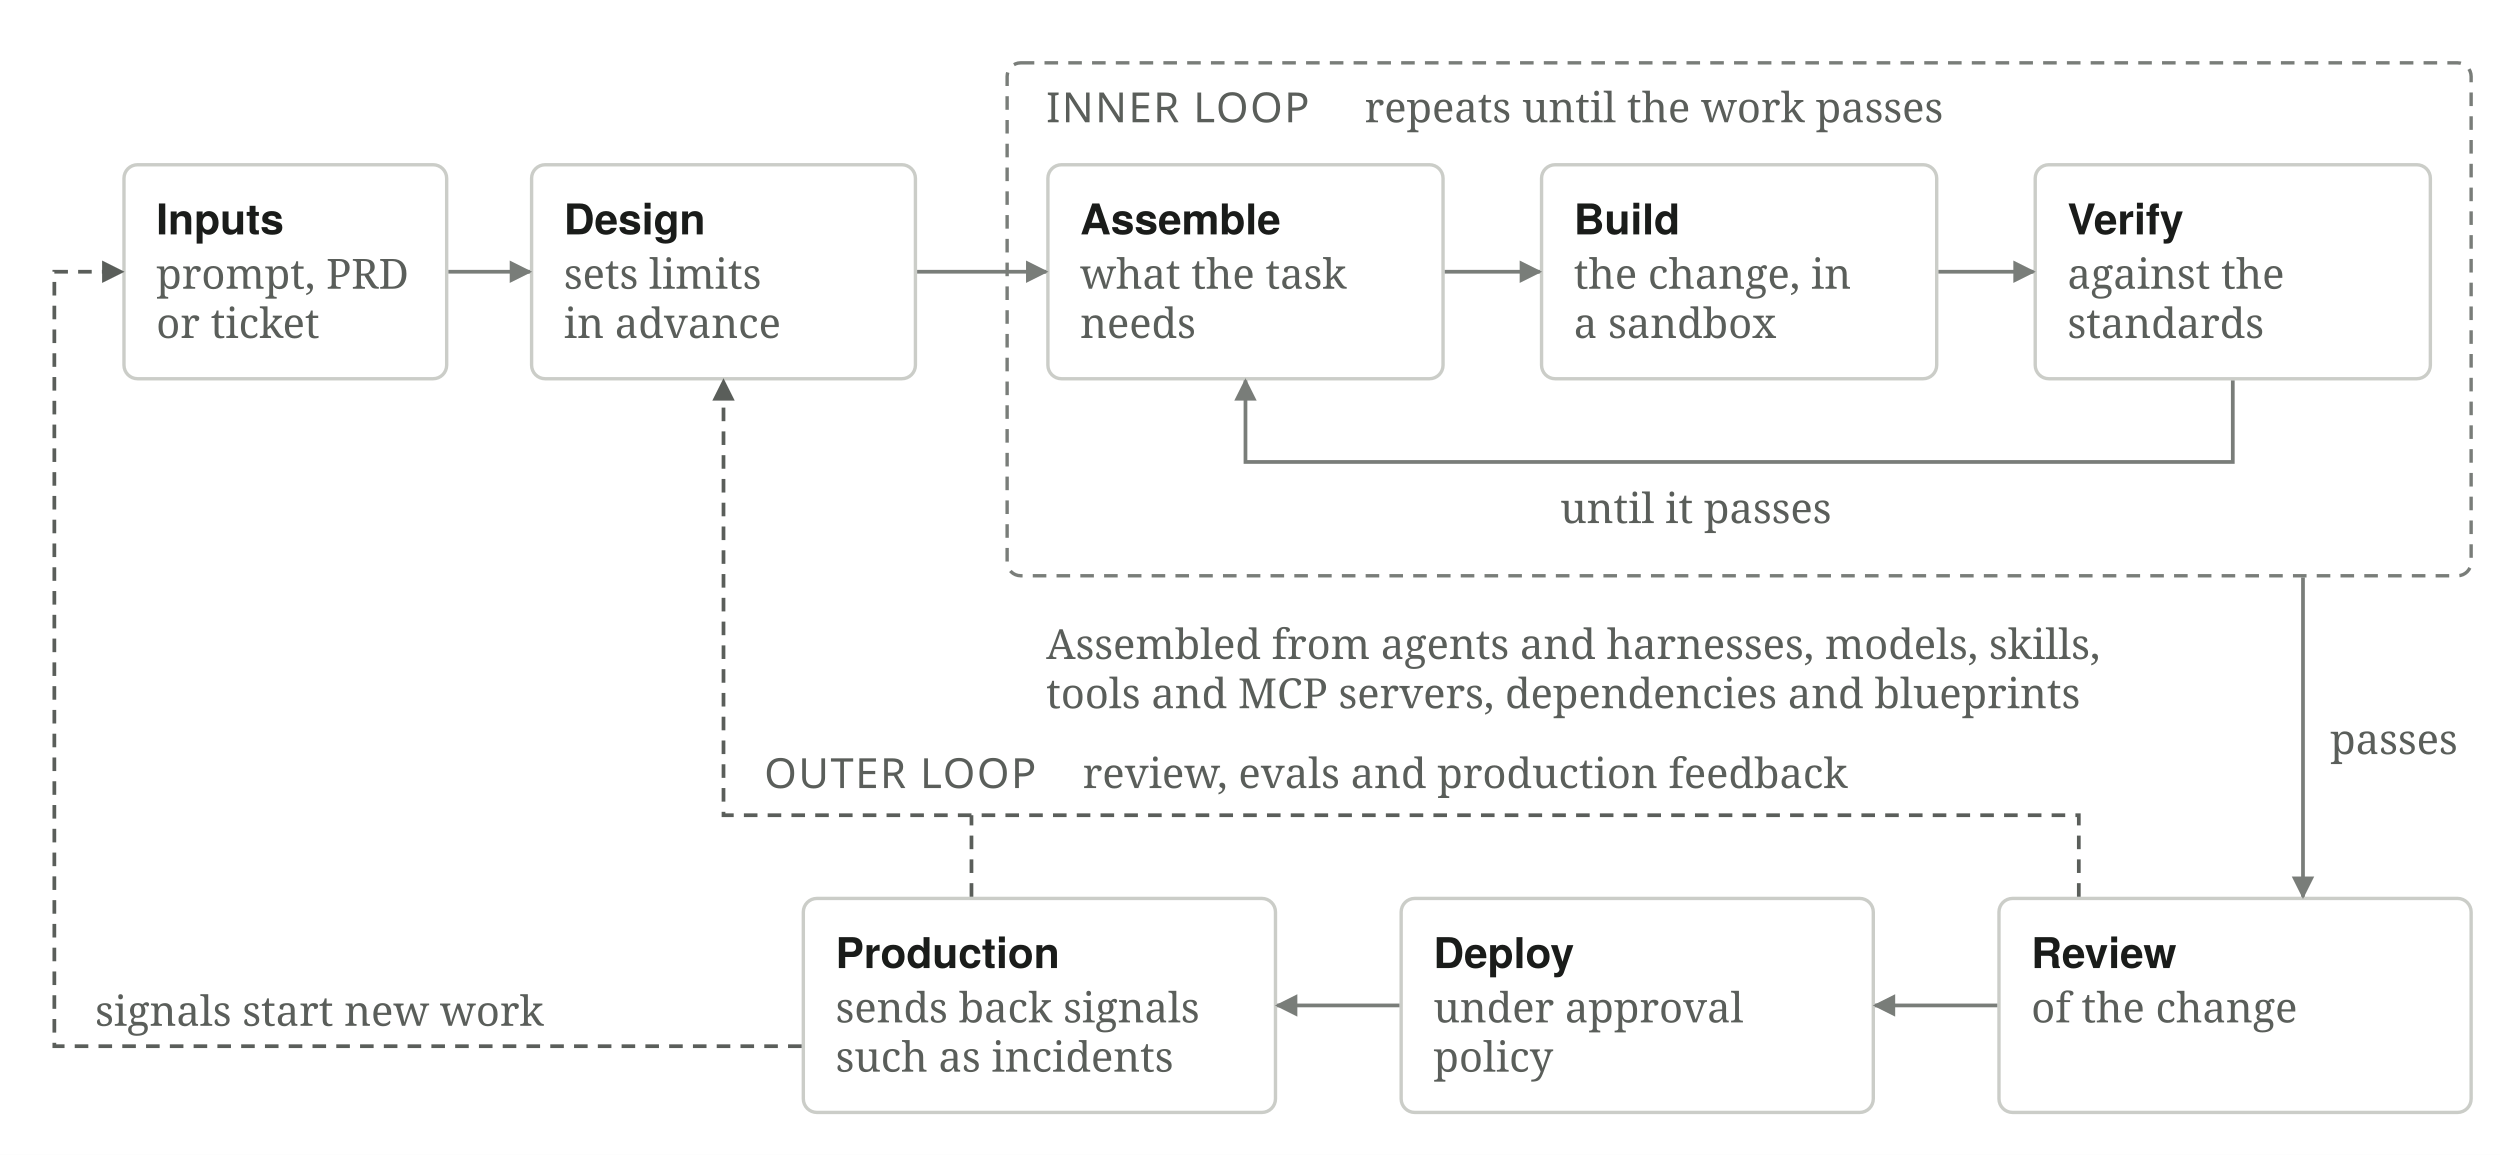
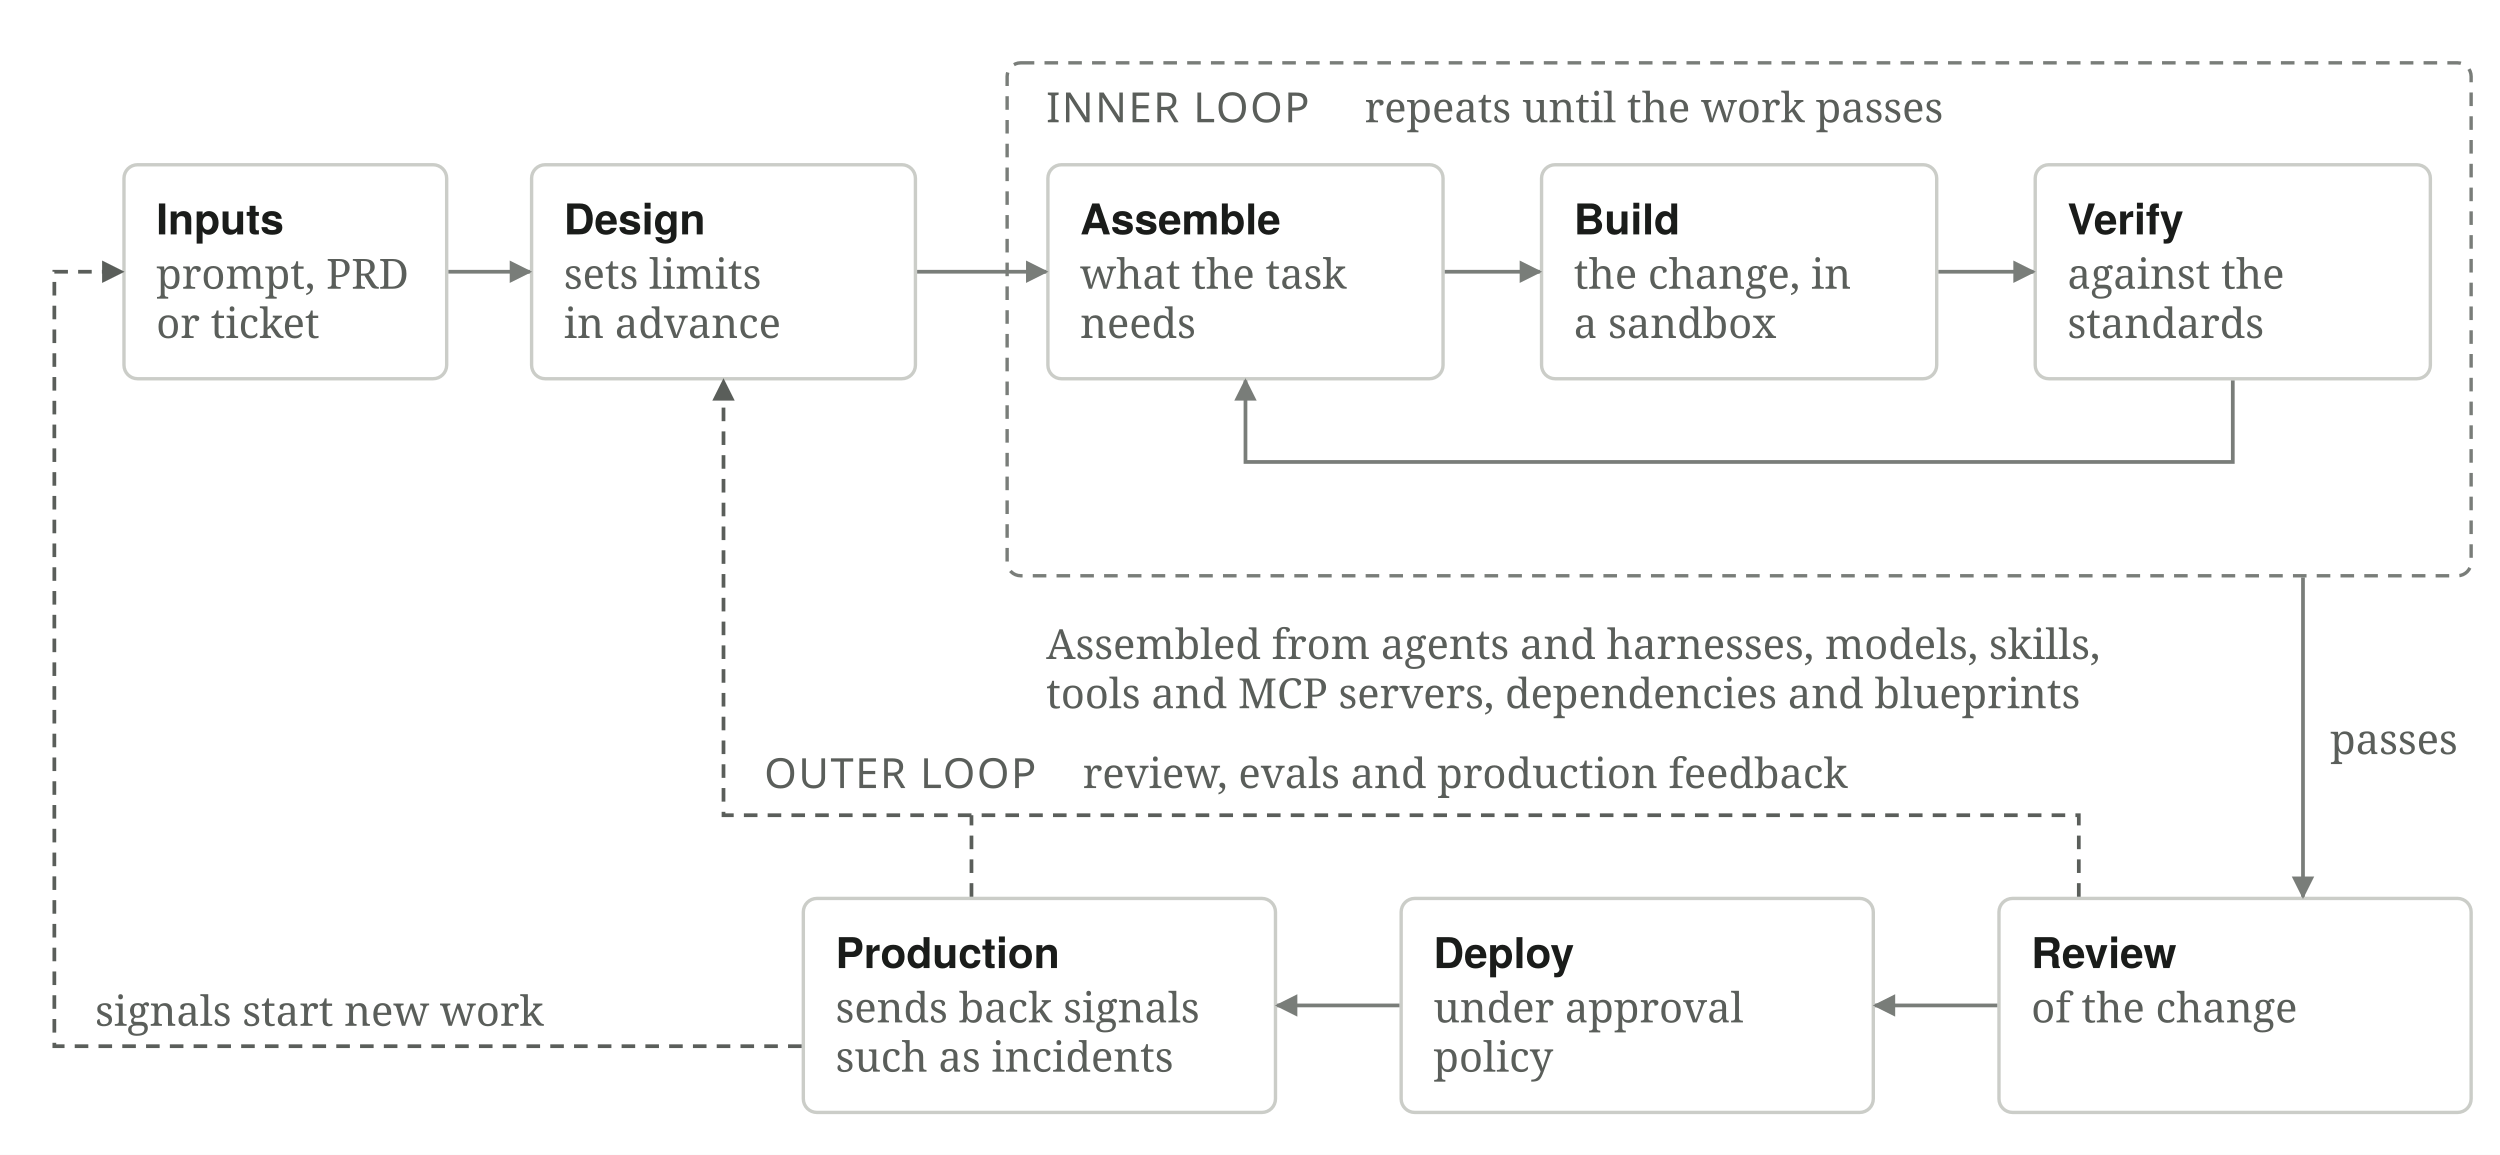
<svg xmlns="http://www.w3.org/2000/svg" viewBox="0 0 736 340" width="736" height="340" role="img" aria-labelledby="sf1-t sf1-d">
  <rect width="736" height="340" fill="#FFFFFF" />
  <defs>
    <marker id="sf1-a" viewBox="0 0 10 10" refX="9" refY="5" markerWidth="6" markerHeight="6" orient="auto-start-reverse">
      <path d="M0 0 L10 5 L0 10 z" fill="#797D79" />
    </marker>
    <marker id="sf1-g" viewBox="0 0 10 10" refX="9" refY="5" markerWidth="6" markerHeight="6" orient="auto-start-reverse">
      <path d="M0 0 L10 5 L0 10 z" fill="#5A7A00" />
    </marker>
    <marker id="sf1-s" viewBox="0 0 10 10" refX="9" refY="5" markerWidth="6" markerHeight="6" orient="auto-start-reverse">
      <path d="M0 0 L10 5 L0 10 z" fill="#5A5E5A" />
    </marker>
  </defs>
  <g transform="translate(8 8)">
    <rect x="28.5" y="40.5" width="95" height="63" rx="4" fill="none" stroke="#CBCDC8" stroke-width="1" />
    <text x="38" y="61" font-family="Figtree,'Avenir Next','Helvetica Neue',sans-serif" font-size="12.5" fill="#1A1C1A" font-weight="600">Inputs</text>
    <text x="38" y="77.0" font-family="'IBM Plex Serif',Charter,Georgia,serif" font-size="12.25" fill="#5A5E5A" font-weight="400">prompt, PRD</text>
    <text x="38" y="91.5" font-family="'IBM Plex Serif',Charter,Georgia,serif" font-size="12.25" fill="#5A5E5A" font-weight="400">or ticket</text>
    <rect x="148.5" y="40.5" width="113" height="63" rx="4" fill="none" stroke="#CBCDC8" stroke-width="1" />
    <text x="158" y="61" font-family="Figtree,'Avenir Next','Helvetica Neue',sans-serif" font-size="12.5" fill="#1A1C1A" font-weight="600">Design</text>
    <text x="158" y="77.0" font-family="'IBM Plex Serif',Charter,Georgia,serif" font-size="12.25" fill="#5A5E5A" font-weight="400">sets limits</text>
    <text x="158" y="91.5" font-family="'IBM Plex Serif',Charter,Georgia,serif" font-size="12.25" fill="#5A5E5A" font-weight="400">in advance</text>
    <path d="M124 72 L148 72" fill="none" stroke="#797D79" stroke-width="1.1" marker-end="url(#sf1-a)" />
    <rect x="288.5" y="10.5" width="431" height="151" rx="4" fill="none" stroke="#797D79" stroke-width="1" stroke-dasharray="4 3" />
    <text x="300" y="28" font-family="'Chakra Petch','Avenir Next',sans-serif" font-size="12.25" fill="#5A5E5A" font-weight="500" letter-spacing="0.04em">INNER LOOP</text>
    <text x="393.75" y="28" font-family="'IBM Plex Serif',Charter,Georgia,serif" font-size="12.25" fill="#5A5E5A" font-weight="400">repeats until the work passes</text>
    <rect x="300.5" y="40.5" width="116.333" height="63" rx="4" fill="none" stroke="#CBCDC8" stroke-width="1" />
    <text x="310.0" y="61" font-family="Figtree,'Avenir Next','Helvetica Neue',sans-serif" font-size="12.5" fill="#1A1C1A" font-weight="600">Assemble</text>
    <text x="310.0" y="77.0" font-family="'IBM Plex Serif',Charter,Georgia,serif" font-size="12.25" fill="#5A5E5A" font-weight="400">what the task</text>
    <text x="310.0" y="91.5" font-family="'IBM Plex Serif',Charter,Georgia,serif" font-size="12.25" fill="#5A5E5A" font-weight="400">needs</text>
    <rect x="445.833" y="40.5" width="116.333" height="63" rx="4" fill="none" stroke="#CBCDC8" stroke-width="1" />
    <text x="455.333" y="61" font-family="Figtree,'Avenir Next','Helvetica Neue',sans-serif" font-size="12.5" fill="#1A1C1A" font-weight="600">Build</text>
    <text x="455.333" y="77.0" font-family="'IBM Plex Serif',Charter,Georgia,serif" font-size="12.25" fill="#5A5E5A" font-weight="400">the change, in</text>
    <text x="455.333" y="91.5" font-family="'IBM Plex Serif',Charter,Georgia,serif" font-size="12.25" fill="#5A5E5A" font-weight="400">a sandbox</text>
    <rect x="591.167" y="40.5" width="116.333" height="63" rx="4" fill="none" stroke="#CBCDC8" stroke-width="1" />
    <text x="600.667" y="61" font-family="Figtree,'Avenir Next','Helvetica Neue',sans-serif" font-size="12.5" fill="#1A1C1A" font-weight="600">Verify</text>
    <text x="600.667" y="77.0" font-family="'IBM Plex Serif',Charter,Georgia,serif" font-size="12.25" fill="#5A5E5A" font-weight="400">against the</text>
    <text x="600.667" y="91.5" font-family="'IBM Plex Serif',Charter,Georgia,serif" font-size="12.25" fill="#5A5E5A" font-weight="400">standards</text>
    <path d="M262 72 L300 72" fill="none" stroke="#797D79" stroke-width="1.1" marker-end="url(#sf1-a)" />
    <path d="M417.333 72 L445.333 72" fill="none" stroke="#797D79" stroke-width="1.1" marker-end="url(#sf1-a)" />
    <path d="M562.667 72 L590.667 72" fill="none" stroke="#797D79" stroke-width="1.1" marker-end="url(#sf1-a)" />
    <path d="M649.333 104 L649.333 128 L358.667 128 L358.667 104" fill="none" stroke="#797D79" stroke-width="1.1" marker-end="url(#sf1-a)" />
-     <text x="451.333" y="146" font-family="'IBM Plex Serif',Charter,Georgia,serif" font-size="12.25" fill="#5A5E5A" font-weight="400">until it passes</text>
    <text x="300.0" y="186" font-family="'IBM Plex Serif',Charter,Georgia,serif" font-size="12.25" fill="#5A5E5A" font-weight="400">Assembled from agents and harnesses, models, skills,</text>
    <text x="300.0" y="200.5" font-family="'IBM Plex Serif',Charter,Georgia,serif" font-size="12.25" fill="#5A5E5A" font-weight="400">tools and MCP servers, dependencies and blueprints</text>
    <rect x="580.5" y="256.5" width="139" height="63" rx="4" fill="none" stroke="#CBCDC8" stroke-width="1" />
    <text x="590" y="277" font-family="Figtree,'Avenir Next','Helvetica Neue',sans-serif" font-size="12.5" fill="#1A1C1A" font-weight="600">Review</text>
    <text x="590" y="293.0" font-family="'IBM Plex Serif',Charter,Georgia,serif" font-size="12.25" fill="#5A5E5A" font-weight="400">of the change</text>
    <rect x="404.5" y="256.5" width="139" height="63" rx="4" fill="none" stroke="#CBCDC8" stroke-width="1" />
    <text x="414" y="277" font-family="Figtree,'Avenir Next','Helvetica Neue',sans-serif" font-size="12.5" fill="#1A1C1A" font-weight="600">Deploy</text>
    <text x="414" y="293.0" font-family="'IBM Plex Serif',Charter,Georgia,serif" font-size="12.25" fill="#5A5E5A" font-weight="400">under approval</text>
    <text x="414" y="307.5" font-family="'IBM Plex Serif',Charter,Georgia,serif" font-size="12.25" fill="#5A5E5A" font-weight="400">policy</text>
    <rect x="228.5" y="256.5" width="139" height="63" rx="4" fill="none" stroke="#CBCDC8" stroke-width="1" />
    <text x="238" y="277" font-family="Figtree,'Avenir Next','Helvetica Neue',sans-serif" font-size="12.5" fill="#1A1C1A" font-weight="600">Production</text>
    <text x="238" y="293.0" font-family="'IBM Plex Serif',Charter,Georgia,serif" font-size="12.25" fill="#5A5E5A" font-weight="400">sends back signals</text>
    <text x="238" y="307.5" font-family="'IBM Plex Serif',Charter,Georgia,serif" font-size="12.25" fill="#5A5E5A" font-weight="400">such as incidents</text>
    <path d="M670 162 L670 256" fill="none" stroke="#797D79" stroke-width="1.1" marker-end="url(#sf1-a)" />
    <text x="678.0" y="214" font-family="'IBM Plex Serif',Charter,Georgia,serif" font-size="12.25" fill="#5A5E5A" font-weight="400">passes</text>
    <path d="M580 288 L544 288" fill="none" stroke="#797D79" stroke-width="1.1" marker-end="url(#sf1-a)" />
    <path d="M404 288 L368 288" fill="none" stroke="#797D79" stroke-width="1.1" marker-end="url(#sf1-a)" />
    <path d="M604 256 L604 232 L205 232 L205 104" fill="none" stroke="#5A5E5A" stroke-width="1.1" stroke-dasharray="4 3" marker-end="url(#sf1-s)" />
    <path d="M278 256 L278 232" fill="none" stroke="#5A5E5A" stroke-width="1.1" stroke-dasharray="4 3" />
    <text x="217.0" y="224" font-family="'Chakra Petch','Avenir Next',sans-serif" font-size="12.25" fill="#5A5E5A" font-weight="500" letter-spacing="0.04em">OUTER LOOP</text>
    <text x="310.75" y="224" font-family="'IBM Plex Serif',Charter,Georgia,serif" font-size="12.25" fill="#5A5E5A" font-weight="400">review, evals and production feedback</text>
    <path d="M228 300 L8 300 L8 72 L28 72" fill="none" stroke="#5A5E5A" stroke-width="1.1" stroke-dasharray="4 3" marker-end="url(#sf1-s)" />
    <text x="20" y="294.0" font-family="'IBM Plex Serif',Charter,Georgia,serif" font-size="12.25" fill="#5A5E5A" font-weight="400">signals start new work</text>
  </g>
</svg>
